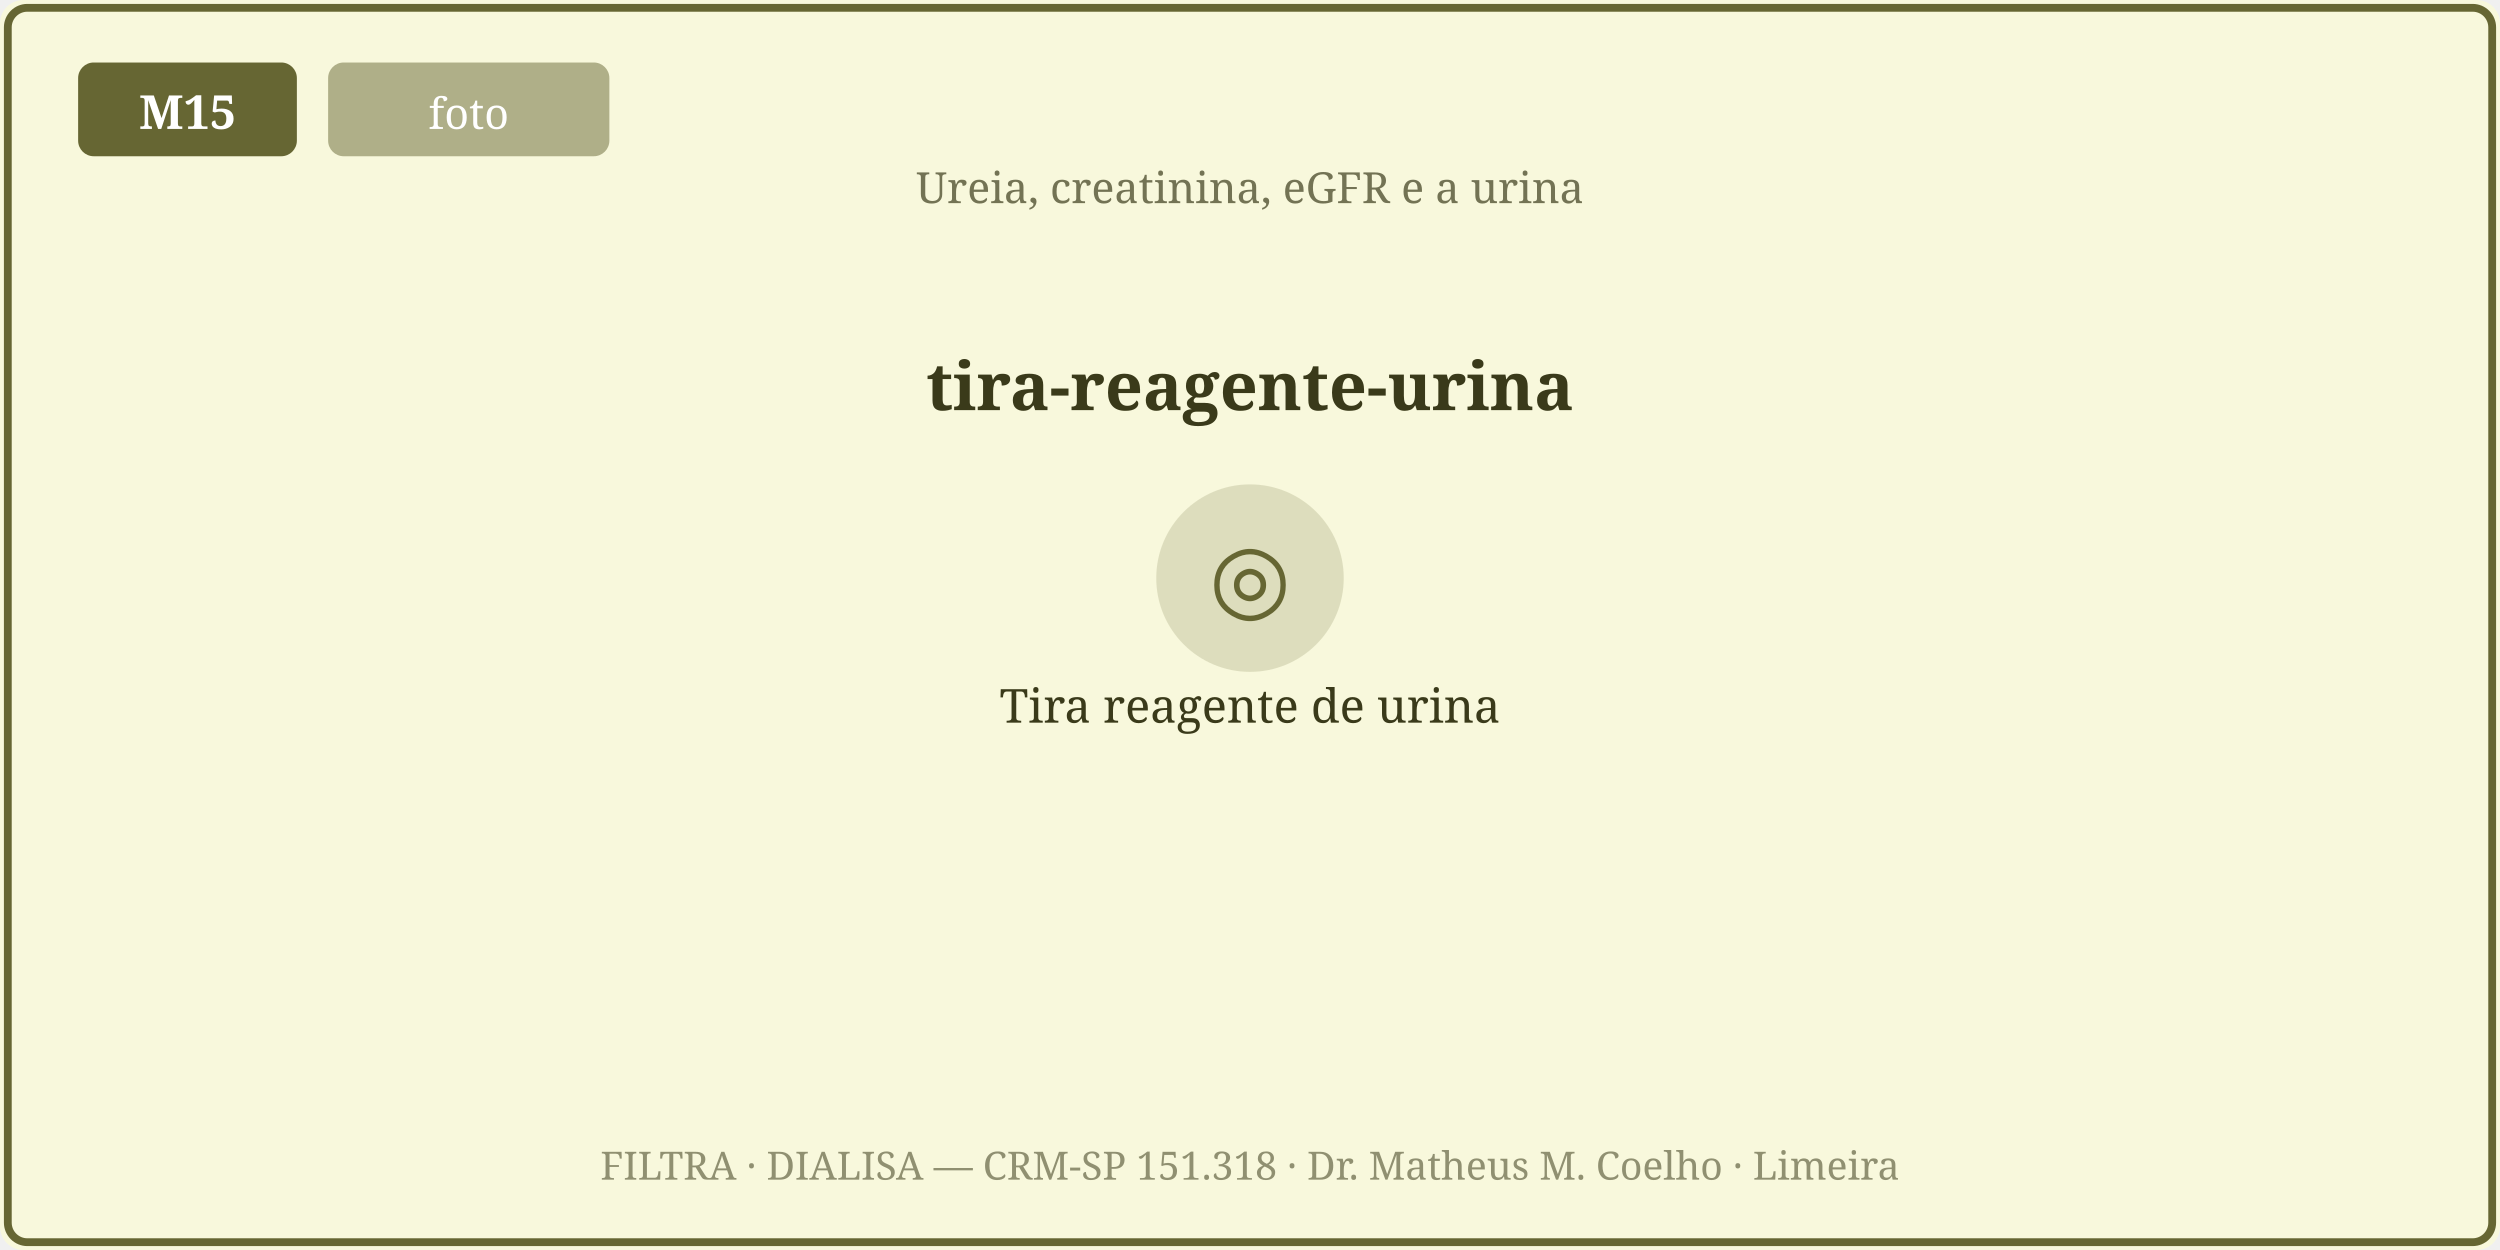
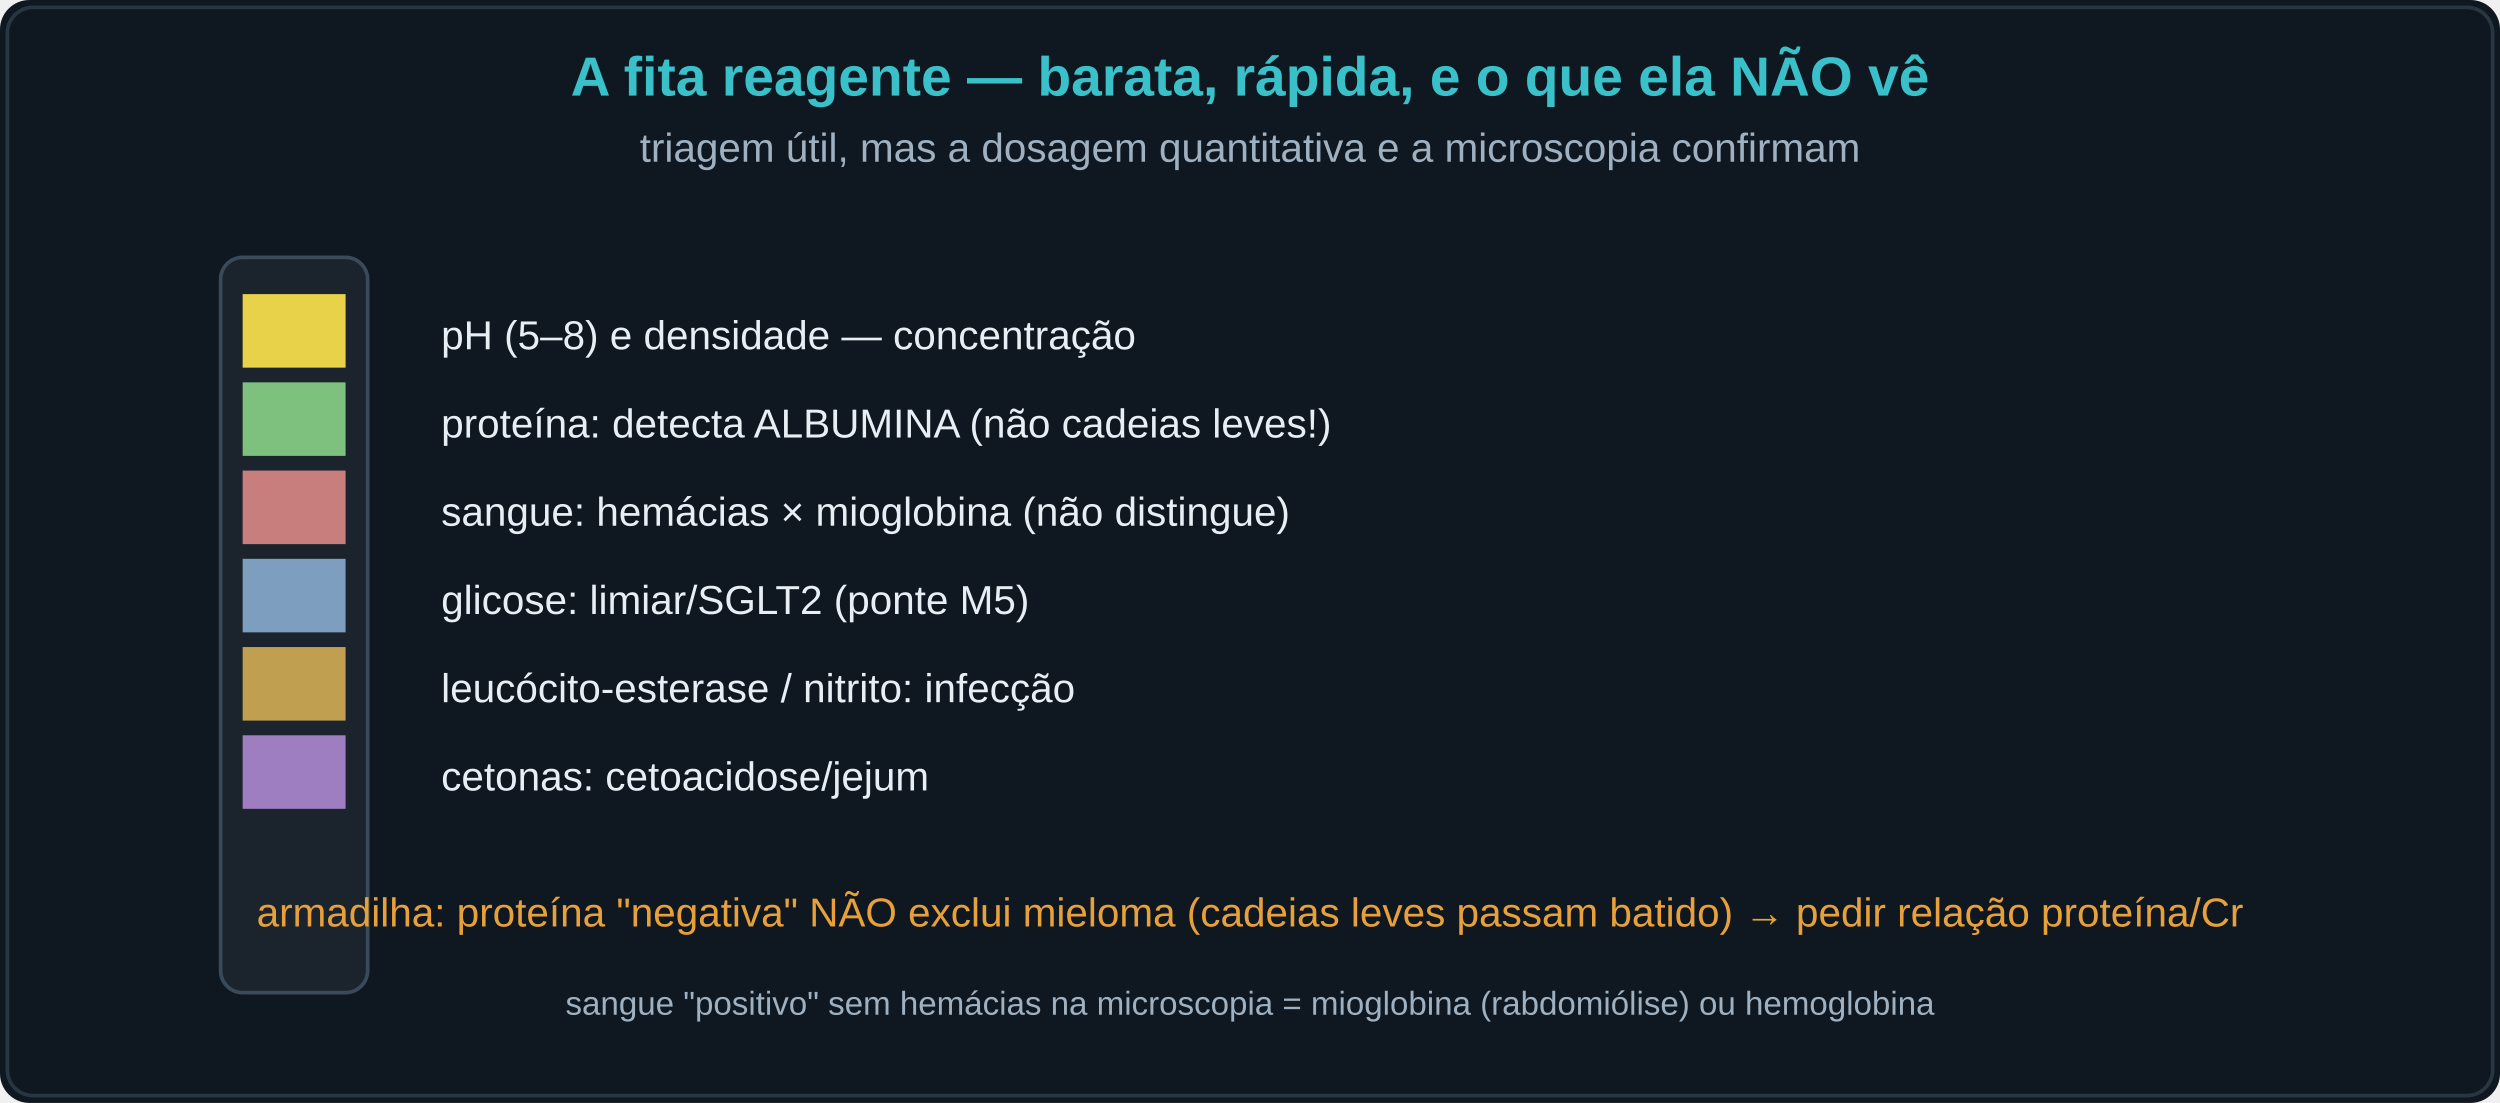
- <svg xmlns="http://www.w3.org/2000/svg" viewBox="0 0 640 320" font-family="Georgia,serif">
-   <rect width="640" height="320" fill="#f8f8dc" rx="6" />
-   <rect x="2" y="2" width="636" height="316" rx="5" fill="none" stroke="#666633" stroke-width="2" />
-   <rect x="20" y="16" width="56" height="24" rx="4" fill="#666633" />
-   <text x="48" y="33" text-anchor="middle" font-size="12" font-weight="bold" fill="white">M15</text>
-   <rect x="84" y="16" width="72" height="24" rx="4" fill="#666633" opacity="0.5" />
-   <text x="120" y="33" text-anchor="middle" font-size="11" fill="white">foto</text>
-   <text x="320" y="52" text-anchor="middle" font-size="11" fill="#3a3a1a" opacity="0.7">Ureia, creatinina, eGFR e a urina</text>
-   <text x="320" y="105" text-anchor="middle" font-size="17" font-weight="bold" fill="#3a3a1a">tira-reagente-urina</text>
-   <circle cx="320" cy="148" r="24" fill="#666633" opacity="0.18" />
-   <text x="320" y="156" text-anchor="middle" font-size="24" fill="#666633">◎</text>
-   <text x="320" y="185" text-anchor="middle" font-size="12" fill="#3a3a1a">Tira reagente de urina</text>
-   <text x="320" y="302" text-anchor="middle" font-size="10" fill="#3a3a1a" opacity="0.55">FILTRA · DIALISA — CRM-SP 151.318 · Dr. Matheus M. Coelho · Limeira</text>
+ <svg xmlns="http://www.w3.org/2000/svg" viewBox="0 0 680 300" font-family="system-ui,Arial,sans-serif">
+   <rect width="680" height="300" rx="8" fill="#0f1720" />
+   <rect x="2" y="2" width="676" height="296" rx="7" fill="none" stroke="#283642" />
+   <text x="340" y="26" text-anchor="middle" font-size="15" font-weight="bold" fill="#39c0c8">A fita reagente — barata, rápida, e o que ela NÃO vê</text>
+   <text x="340" y="44" text-anchor="middle" font-size="11" fill="#9fb1c0">triagem útil, mas a dosagem quantitativa e a microscopia confirmam</text>
+   <rect x="60" y="70" width="40" height="200" rx="6" fill="#1b242d" stroke="#3a4a58" />
+   <rect x="66" y="80" width="28" height="20" fill="#e8d24a" />
+   <rect x="66" y="104" width="28" height="20" fill="#7ec07e" />
+   <rect x="66" y="128" width="28" height="20" fill="#c97e7e" />
+   <rect x="66" y="152" width="28" height="20" fill="#7e9ec0" />
+   <rect x="66" y="176" width="28" height="20" fill="#c0a050" />
+   <rect x="66" y="200" width="28" height="20" fill="#9e7ec0" />
+   <g font-size="11" fill="#e7eef4">
+     <text x="120" y="95">pH (5–8) e densidade — concentração</text>
+     <text x="120" y="119">proteína: detecta ALBUMINA (não cadeias leves!)</text>
+     <text x="120" y="143">sangue: hemácias × mioglobina (não distingue)</text>
+     <text x="120" y="167">glicose: limiar/SGLT2 (ponte M5)</text>
+     <text x="120" y="191">leucócito-esterase / nitrito: infecção</text>
+     <text x="120" y="215">cetonas: cetoacidose/jejum</text>
+   </g>
+   <text x="340" y="252" text-anchor="middle" font-size="11" fill="#e8a13a">armadilha: proteína "negativa" NÃO exclui mieloma (cadeias leves passam batido) → pedir relação proteína/Cr</text>
+   <text x="340" y="276" text-anchor="middle" font-size="9" fill="#9fb1c0">sangue "positivo" sem hemácias na microscopia = mioglobina (rabdomiólise) ou hemoglobina</text>
</svg>
